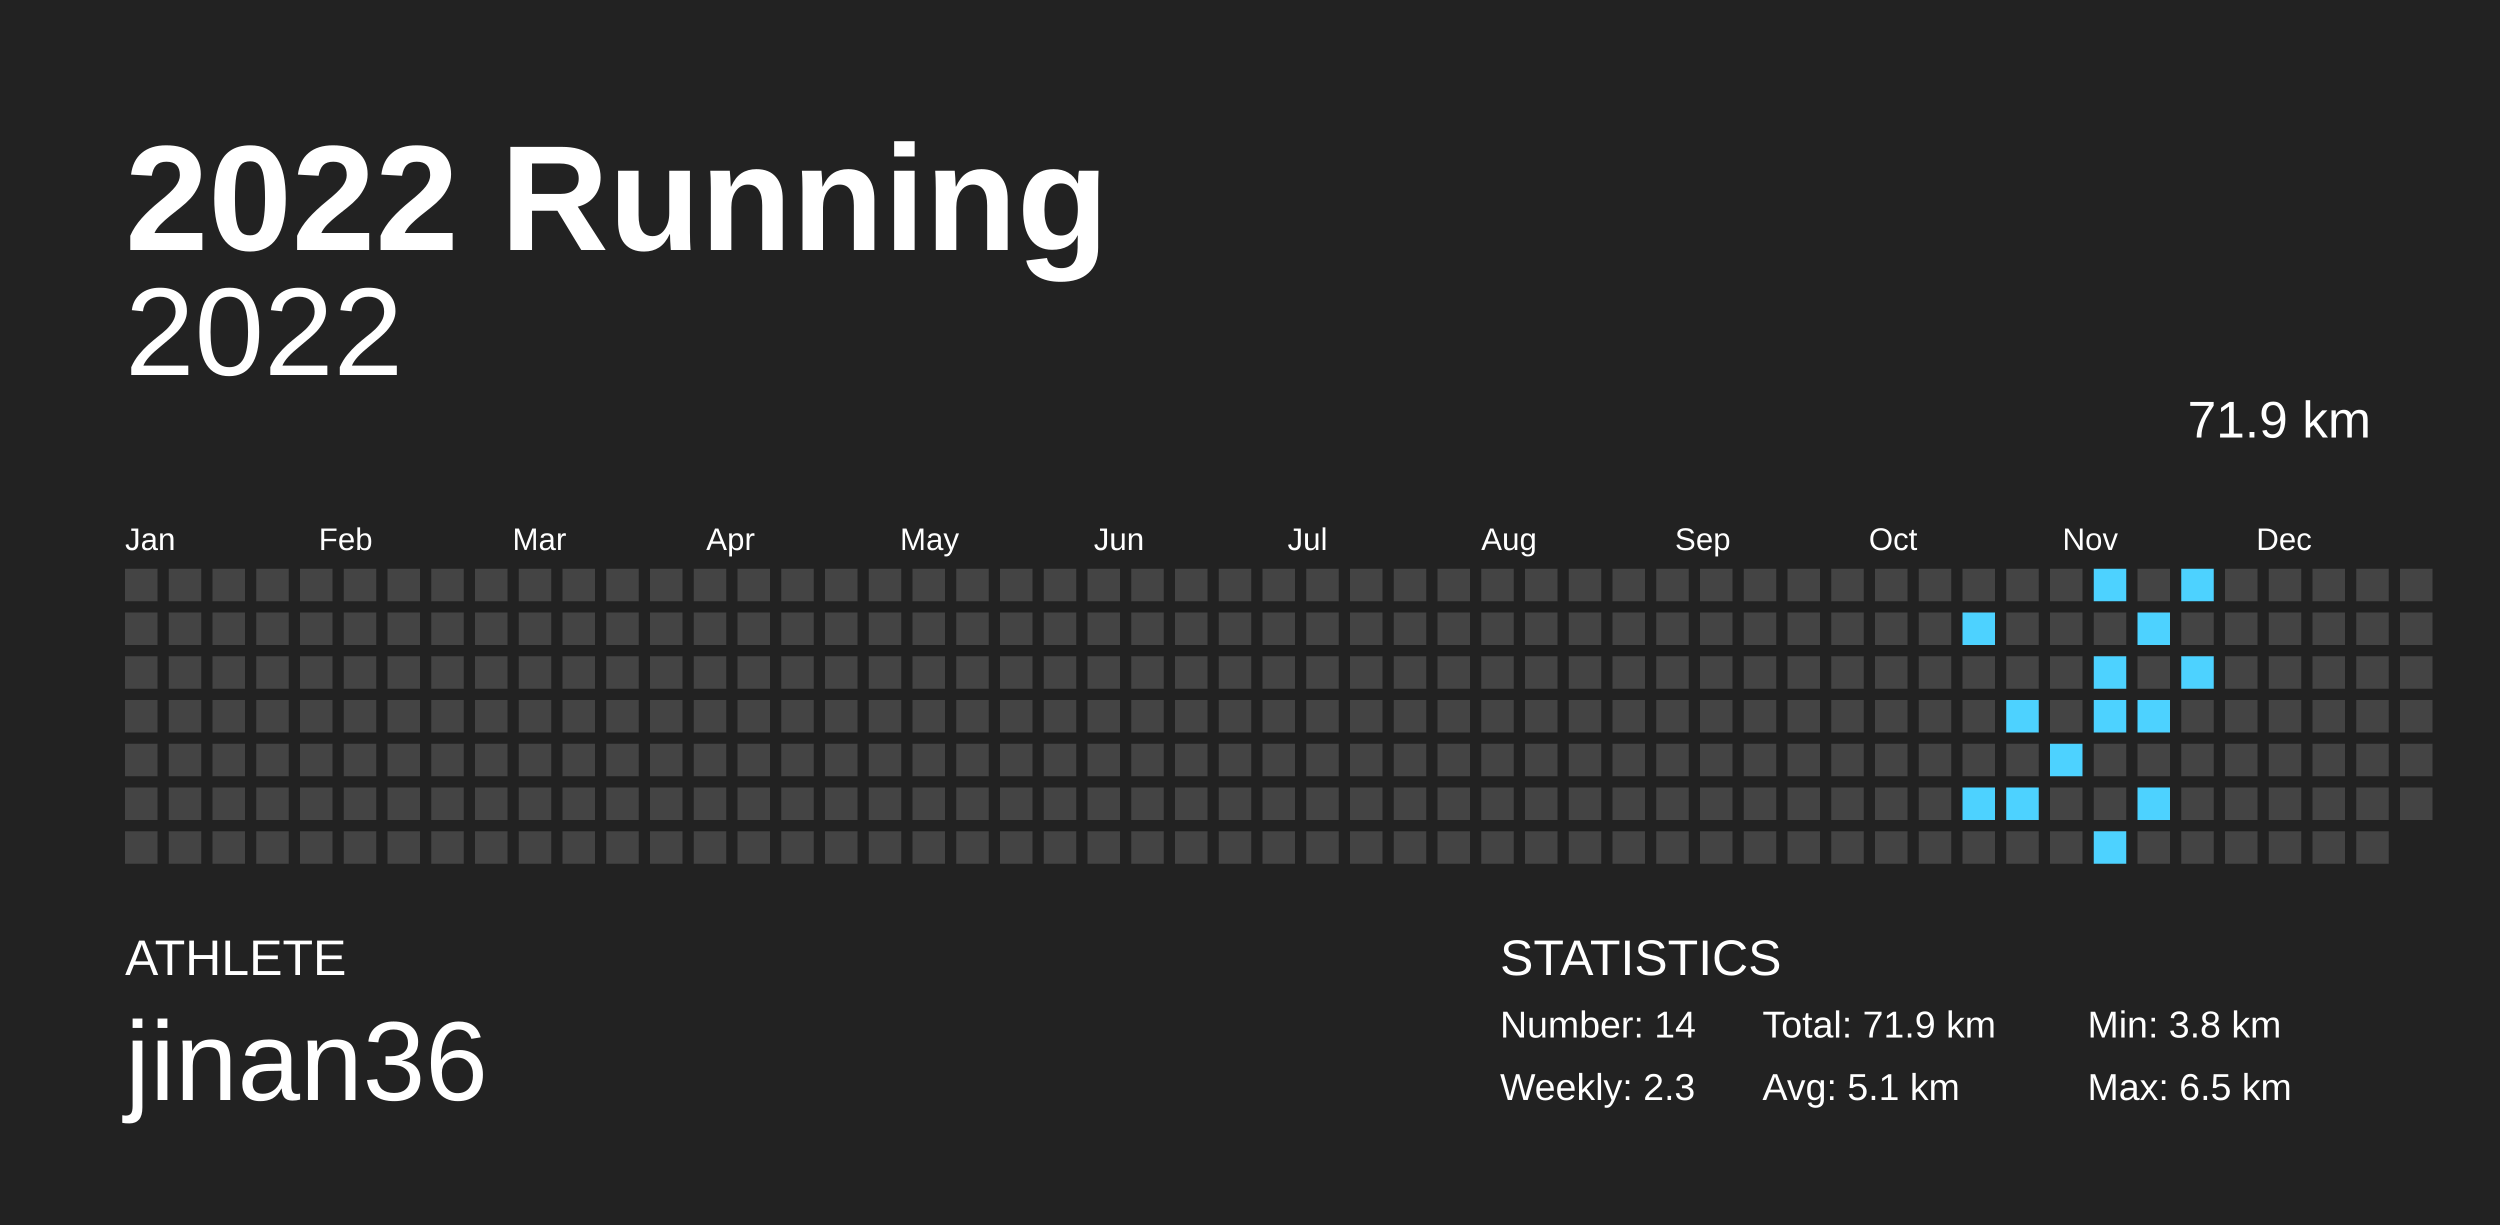
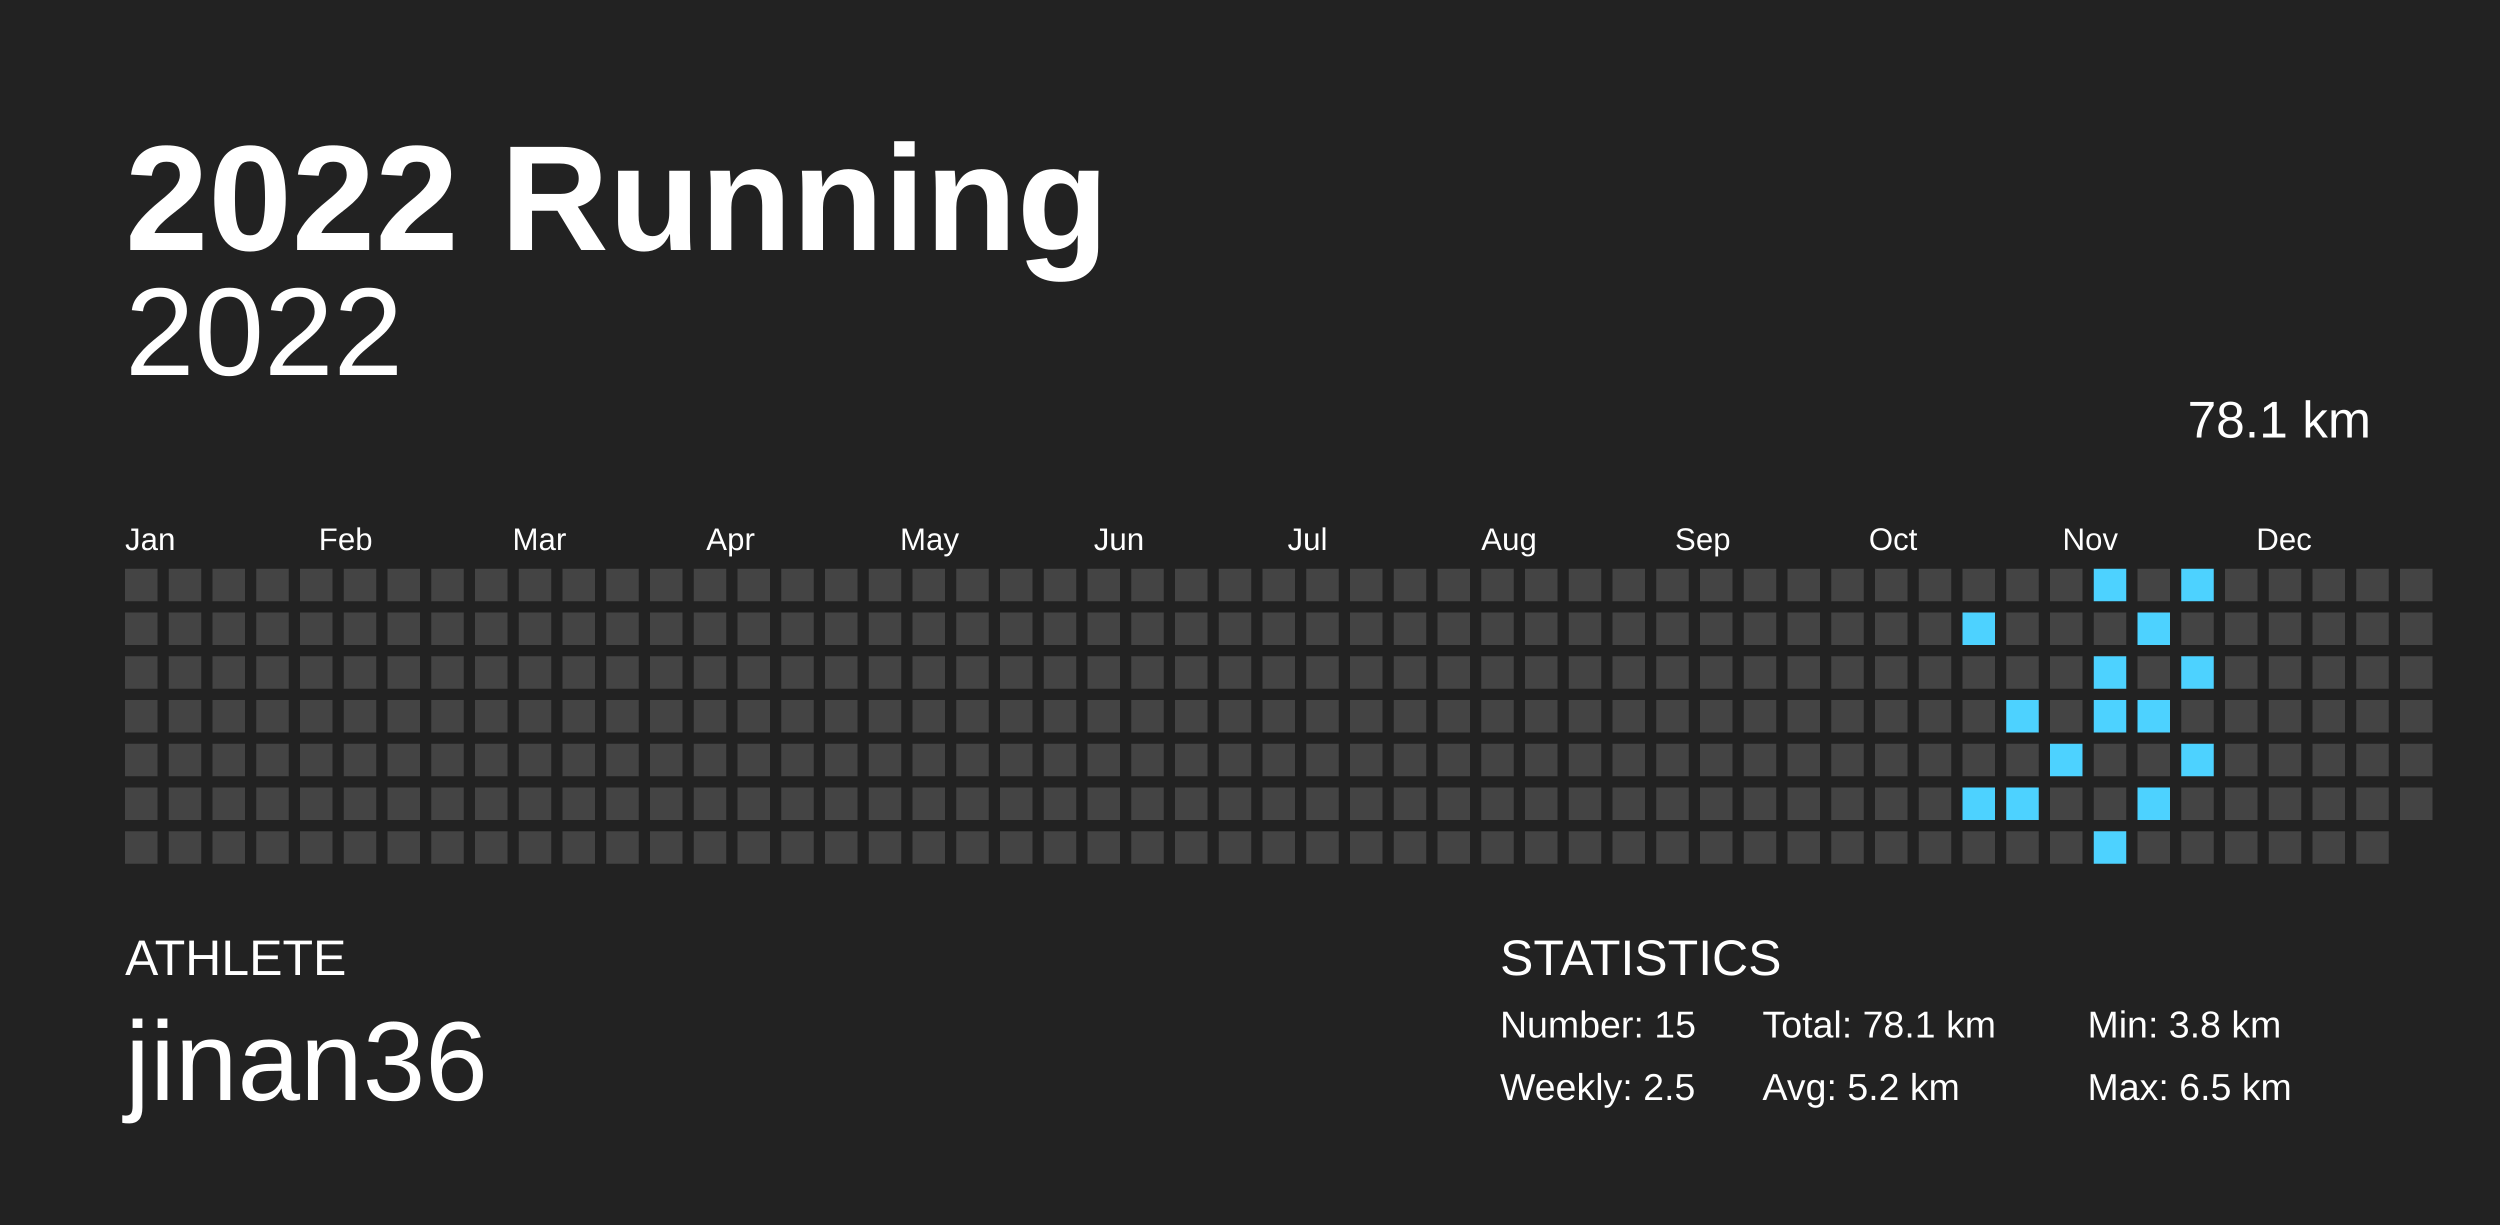
<svg xmlns="http://www.w3.org/2000/svg" baseProfile="full" height="98mm" version="1.1" viewBox="0,0,200,98" width="200mm">
  <defs />
  <rect fill="#222222" height="98" width="200" x="0" y="0" />
  <text fill="#FFFFFF" style="font-size:12px; font-family:Arial; font-weight:bold;" x="10" y="20">2022 Running</text>
  <text fill="#FFFFFF" style="font-size:4px; font-family:Arial" x="10" y="78">ATHLETE</text>
  <text fill="#FFFFFF" style="font-size:9px; font-family:Arial" x="10" y="88">jinan36</text>
  <text fill="#FFFFFF" style="font-size:4px; font-family:Arial" x="120" y="78">STATISTICS</text>
-   <text fill="#FFFFFF" style="font-size:3px; font-family:Arial" x="120" y="83">Number: 14</text>
-   <text fill="#FFFFFF" style="font-size:3px; font-family:Arial" x="120" y="88">Weekly: 2.3</text>
-   <text fill="#FFFFFF" style="font-size:3px; font-family:Arial" x="141" y="83">Total: 71.9 km</text>
-   <text fill="#FFFFFF" style="font-size:3px; font-family:Arial" x="141" y="88">Avg: 5.1 km</text>
+   <text fill="#FFFFFF" style="font-size:3px; font-family:Arial" x="120" y="83">Number: 15</text>
+   <text fill="#FFFFFF" style="font-size:3px; font-family:Arial" x="120" y="88">Weekly: 2.5</text>
+   <text fill="#FFFFFF" style="font-size:3px; font-family:Arial" x="141" y="83">Total: 78.1 km</text>
+   <text fill="#FFFFFF" style="font-size:3px; font-family:Arial" x="141" y="88">Avg: 5.2 km</text>
  <text fill="#FFFFFF" style="font-size:3px; font-family:Arial" x="167" y="83">Min: 3.8 km</text>
  <text fill="#FFFFFF" style="font-size:3px; font-family:Arial" x="167" y="88">Max: 6.5 km</text>
  <text alignment-baseline="hanging" fill="#FFFFFF" style="font-size:10.0px; font-family:Arial;" x="10" y="30">2022</text>
-   <text alignment-baseline="hanging" fill="#FFFFFF" style="font-size:4.125px; font-family:Arial;" x="175" y="35">71.9 km</text>
+   <text alignment-baseline="hanging" fill="#FFFFFF" style="font-size:4.125px; font-family:Arial;" x="175" y="35">78.1 km</text>
  <text fill="#FFFFFF" style="font-size:2.5px; font-family:Arial" x="10.0" y="44">Jan</text>
  <text fill="#FFFFFF" style="font-size:2.5px; font-family:Arial" x="25.5" y="44">Feb</text>
  <text fill="#FFFFFF" style="font-size:2.5px; font-family:Arial" x="41.0" y="44">Mar</text>
  <text fill="#FFFFFF" style="font-size:2.5px; font-family:Arial" x="56.5" y="44">Apr</text>
  <text fill="#FFFFFF" style="font-size:2.5px; font-family:Arial" x="72.0" y="44">May</text>
  <text fill="#FFFFFF" style="font-size:2.5px; font-family:Arial" x="87.5" y="44">Jun</text>
  <text fill="#FFFFFF" style="font-size:2.5px; font-family:Arial" x="103.0" y="44">Jul</text>
  <text fill="#FFFFFF" style="font-size:2.5px; font-family:Arial" x="118.5" y="44">Aug</text>
  <text fill="#FFFFFF" style="font-size:2.5px; font-family:Arial" x="134.0" y="44">Sep</text>
  <text fill="#FFFFFF" style="font-size:2.5px; font-family:Arial" x="149.5" y="44">Oct</text>
  <text fill="#FFFFFF" style="font-size:2.5px; font-family:Arial" x="165.0" y="44">Nov</text>
  <text fill="#FFFFFF" style="font-size:2.5px; font-family:Arial" x="180.5" y="44">Dec</text>
  <rect fill="#444444" height="2.6" width="2.6" x="10.0" y="45.5" />
  <rect fill="#444444" height="2.6" width="2.6" x="10.0" y="49.0" />
  <rect fill="#444444" height="2.6" width="2.6" x="10.0" y="52.5" />
  <rect fill="#444444" height="2.6" width="2.6" x="10.0" y="56.0" />
  <rect fill="#444444" height="2.6" width="2.6" x="10.0" y="59.5" />
  <rect fill="#444444" height="2.6" width="2.6" x="10.0" y="63.0" />
  <rect fill="#444444" height="2.6" width="2.6" x="10.0" y="66.5" />
  <rect fill="#444444" height="2.6" width="2.6" x="13.5" y="45.5" />
  <rect fill="#444444" height="2.6" width="2.6" x="13.5" y="49.0" />
  <rect fill="#444444" height="2.6" width="2.6" x="13.5" y="52.5" />
  <rect fill="#444444" height="2.6" width="2.6" x="13.5" y="56.0" />
  <rect fill="#444444" height="2.6" width="2.6" x="13.5" y="59.5" />
  <rect fill="#444444" height="2.6" width="2.6" x="13.5" y="63.0" />
  <rect fill="#444444" height="2.6" width="2.6" x="13.5" y="66.5" />
  <rect fill="#444444" height="2.6" width="2.6" x="17.0" y="45.5" />
  <rect fill="#444444" height="2.6" width="2.6" x="17.0" y="49.0" />
  <rect fill="#444444" height="2.6" width="2.6" x="17.0" y="52.5" />
  <rect fill="#444444" height="2.6" width="2.6" x="17.0" y="56.0" />
  <rect fill="#444444" height="2.6" width="2.6" x="17.0" y="59.5" />
  <rect fill="#444444" height="2.6" width="2.6" x="17.0" y="63.0" />
  <rect fill="#444444" height="2.6" width="2.6" x="17.0" y="66.5" />
  <rect fill="#444444" height="2.6" width="2.6" x="20.5" y="45.5" />
  <rect fill="#444444" height="2.6" width="2.6" x="20.5" y="49.0" />
  <rect fill="#444444" height="2.6" width="2.6" x="20.5" y="52.5" />
  <rect fill="#444444" height="2.6" width="2.6" x="20.5" y="56.0" />
  <rect fill="#444444" height="2.6" width="2.6" x="20.5" y="59.5" />
  <rect fill="#444444" height="2.6" width="2.6" x="20.5" y="63.0" />
  <rect fill="#444444" height="2.6" width="2.6" x="20.5" y="66.5" />
  <rect fill="#444444" height="2.6" width="2.6" x="24.0" y="45.5" />
  <rect fill="#444444" height="2.6" width="2.6" x="24.0" y="49.0" />
  <rect fill="#444444" height="2.6" width="2.6" x="24.0" y="52.5" />
  <rect fill="#444444" height="2.6" width="2.6" x="24.0" y="56.0" />
  <rect fill="#444444" height="2.6" width="2.6" x="24.0" y="59.5" />
  <rect fill="#444444" height="2.6" width="2.6" x="24.0" y="63.0" />
  <rect fill="#444444" height="2.6" width="2.6" x="24.0" y="66.5" />
  <rect fill="#444444" height="2.6" width="2.6" x="27.5" y="45.5" />
  <rect fill="#444444" height="2.6" width="2.6" x="27.5" y="49.0" />
  <rect fill="#444444" height="2.6" width="2.6" x="27.5" y="52.5" />
  <rect fill="#444444" height="2.6" width="2.6" x="27.5" y="56.0" />
  <rect fill="#444444" height="2.6" width="2.6" x="27.5" y="59.5" />
  <rect fill="#444444" height="2.6" width="2.6" x="27.5" y="63.0" />
  <rect fill="#444444" height="2.6" width="2.6" x="27.5" y="66.5" />
  <rect fill="#444444" height="2.6" width="2.6" x="31.0" y="45.5" />
  <rect fill="#444444" height="2.6" width="2.6" x="31.0" y="49.0" />
  <rect fill="#444444" height="2.6" width="2.6" x="31.0" y="52.5" />
  <rect fill="#444444" height="2.6" width="2.6" x="31.0" y="56.0" />
  <rect fill="#444444" height="2.6" width="2.6" x="31.0" y="59.5" />
  <rect fill="#444444" height="2.6" width="2.6" x="31.0" y="63.0" />
  <rect fill="#444444" height="2.6" width="2.6" x="31.0" y="66.5" />
  <rect fill="#444444" height="2.6" width="2.6" x="34.5" y="45.5" />
  <rect fill="#444444" height="2.6" width="2.6" x="34.5" y="49.0" />
  <rect fill="#444444" height="2.6" width="2.6" x="34.5" y="52.5" />
  <rect fill="#444444" height="2.6" width="2.6" x="34.5" y="56.0" />
  <rect fill="#444444" height="2.6" width="2.6" x="34.5" y="59.5" />
  <rect fill="#444444" height="2.6" width="2.6" x="34.5" y="63.0" />
  <rect fill="#444444" height="2.6" width="2.6" x="34.5" y="66.5" />
  <rect fill="#444444" height="2.6" width="2.6" x="38.0" y="45.5" />
  <rect fill="#444444" height="2.6" width="2.6" x="38.0" y="49.0" />
  <rect fill="#444444" height="2.6" width="2.6" x="38.0" y="52.5" />
  <rect fill="#444444" height="2.6" width="2.6" x="38.0" y="56.0" />
  <rect fill="#444444" height="2.6" width="2.6" x="38.0" y="59.5" />
  <rect fill="#444444" height="2.6" width="2.6" x="38.0" y="63.0" />
  <rect fill="#444444" height="2.6" width="2.6" x="38.0" y="66.5" />
  <rect fill="#444444" height="2.6" width="2.6" x="41.5" y="45.5" />
  <rect fill="#444444" height="2.6" width="2.6" x="41.5" y="49.0" />
  <rect fill="#444444" height="2.6" width="2.6" x="41.5" y="52.5" />
  <rect fill="#444444" height="2.6" width="2.6" x="41.5" y="56.0" />
  <rect fill="#444444" height="2.6" width="2.6" x="41.5" y="59.5" />
  <rect fill="#444444" height="2.6" width="2.6" x="41.5" y="63.0" />
  <rect fill="#444444" height="2.6" width="2.6" x="41.5" y="66.5" />
  <rect fill="#444444" height="2.6" width="2.6" x="45.0" y="45.5" />
  <rect fill="#444444" height="2.6" width="2.6" x="45.0" y="49.0" />
  <rect fill="#444444" height="2.6" width="2.6" x="45.0" y="52.5" />
  <rect fill="#444444" height="2.6" width="2.6" x="45.0" y="56.0" />
  <rect fill="#444444" height="2.6" width="2.6" x="45.0" y="59.5" />
  <rect fill="#444444" height="2.6" width="2.6" x="45.0" y="63.0" />
  <rect fill="#444444" height="2.6" width="2.6" x="45.0" y="66.5" />
  <rect fill="#444444" height="2.6" width="2.6" x="48.5" y="45.5" />
  <rect fill="#444444" height="2.6" width="2.6" x="48.5" y="49.0" />
  <rect fill="#444444" height="2.6" width="2.6" x="48.5" y="52.5" />
  <rect fill="#444444" height="2.6" width="2.6" x="48.5" y="56.0" />
  <rect fill="#444444" height="2.6" width="2.6" x="48.5" y="59.5" />
  <rect fill="#444444" height="2.6" width="2.6" x="48.5" y="63.0" />
  <rect fill="#444444" height="2.6" width="2.6" x="48.5" y="66.5" />
  <rect fill="#444444" height="2.6" width="2.6" x="52.0" y="45.5" />
  <rect fill="#444444" height="2.6" width="2.6" x="52.0" y="49.0" />
  <rect fill="#444444" height="2.6" width="2.6" x="52.0" y="52.5" />
  <rect fill="#444444" height="2.6" width="2.6" x="52.0" y="56.0" />
  <rect fill="#444444" height="2.6" width="2.6" x="52.0" y="59.5" />
  <rect fill="#444444" height="2.6" width="2.6" x="52.0" y="63.0" />
  <rect fill="#444444" height="2.6" width="2.6" x="52.0" y="66.5" />
  <rect fill="#444444" height="2.6" width="2.6" x="55.5" y="45.5" />
  <rect fill="#444444" height="2.6" width="2.6" x="55.5" y="49.0" />
  <rect fill="#444444" height="2.6" width="2.6" x="55.5" y="52.5" />
  <rect fill="#444444" height="2.6" width="2.6" x="55.5" y="56.0" />
  <rect fill="#444444" height="2.6" width="2.6" x="55.5" y="59.5" />
  <rect fill="#444444" height="2.6" width="2.6" x="55.5" y="63.0" />
  <rect fill="#444444" height="2.6" width="2.6" x="55.5" y="66.5" />
  <rect fill="#444444" height="2.6" width="2.6" x="59.0" y="45.5" />
  <rect fill="#444444" height="2.6" width="2.6" x="59.0" y="49.0" />
  <rect fill="#444444" height="2.6" width="2.6" x="59.0" y="52.5" />
  <rect fill="#444444" height="2.6" width="2.6" x="59.0" y="56.0" />
  <rect fill="#444444" height="2.6" width="2.6" x="59.0" y="59.5" />
  <rect fill="#444444" height="2.6" width="2.6" x="59.0" y="63.0" />
  <rect fill="#444444" height="2.6" width="2.6" x="59.0" y="66.5" />
  <rect fill="#444444" height="2.6" width="2.6" x="62.5" y="45.5" />
  <rect fill="#444444" height="2.6" width="2.6" x="62.5" y="49.0" />
  <rect fill="#444444" height="2.6" width="2.6" x="62.5" y="52.5" />
  <rect fill="#444444" height="2.6" width="2.6" x="62.5" y="56.0" />
  <rect fill="#444444" height="2.6" width="2.6" x="62.5" y="59.5" />
  <rect fill="#444444" height="2.6" width="2.6" x="62.5" y="63.0" />
  <rect fill="#444444" height="2.6" width="2.6" x="62.5" y="66.5" />
  <rect fill="#444444" height="2.6" width="2.6" x="66.0" y="45.5" />
  <rect fill="#444444" height="2.6" width="2.6" x="66.0" y="49.0" />
  <rect fill="#444444" height="2.6" width="2.6" x="66.0" y="52.5" />
  <rect fill="#444444" height="2.6" width="2.6" x="66.0" y="56.0" />
  <rect fill="#444444" height="2.6" width="2.6" x="66.0" y="59.5" />
  <rect fill="#444444" height="2.6" width="2.6" x="66.0" y="63.0" />
  <rect fill="#444444" height="2.6" width="2.6" x="66.0" y="66.5" />
  <rect fill="#444444" height="2.6" width="2.6" x="69.5" y="45.5" />
  <rect fill="#444444" height="2.6" width="2.6" x="69.5" y="49.0" />
  <rect fill="#444444" height="2.6" width="2.6" x="69.5" y="52.5" />
  <rect fill="#444444" height="2.6" width="2.6" x="69.5" y="56.0" />
  <rect fill="#444444" height="2.6" width="2.6" x="69.5" y="59.5" />
  <rect fill="#444444" height="2.6" width="2.6" x="69.5" y="63.0" />
  <rect fill="#444444" height="2.6" width="2.6" x="69.5" y="66.5" />
  <rect fill="#444444" height="2.6" width="2.6" x="73.0" y="45.5" />
  <rect fill="#444444" height="2.6" width="2.6" x="73.0" y="49.0" />
  <rect fill="#444444" height="2.6" width="2.6" x="73.0" y="52.5" />
  <rect fill="#444444" height="2.6" width="2.6" x="73.0" y="56.0" />
  <rect fill="#444444" height="2.6" width="2.6" x="73.0" y="59.5" />
  <rect fill="#444444" height="2.6" width="2.6" x="73.0" y="63.0" />
  <rect fill="#444444" height="2.6" width="2.6" x="73.0" y="66.5" />
  <rect fill="#444444" height="2.6" width="2.6" x="76.5" y="45.5" />
  <rect fill="#444444" height="2.6" width="2.6" x="76.5" y="49.0" />
  <rect fill="#444444" height="2.6" width="2.6" x="76.5" y="52.5" />
  <rect fill="#444444" height="2.6" width="2.6" x="76.5" y="56.0" />
  <rect fill="#444444" height="2.6" width="2.6" x="76.5" y="59.5" />
  <rect fill="#444444" height="2.6" width="2.6" x="76.5" y="63.0" />
  <rect fill="#444444" height="2.6" width="2.6" x="76.5" y="66.5" />
  <rect fill="#444444" height="2.6" width="2.6" x="80.0" y="45.5" />
  <rect fill="#444444" height="2.6" width="2.6" x="80.0" y="49.0" />
  <rect fill="#444444" height="2.6" width="2.6" x="80.0" y="52.5" />
  <rect fill="#444444" height="2.6" width="2.6" x="80.0" y="56.0" />
  <rect fill="#444444" height="2.6" width="2.6" x="80.0" y="59.5" />
  <rect fill="#444444" height="2.6" width="2.6" x="80.0" y="63.0" />
  <rect fill="#444444" height="2.6" width="2.6" x="80.0" y="66.5" />
  <rect fill="#444444" height="2.6" width="2.6" x="83.5" y="45.5" />
  <rect fill="#444444" height="2.6" width="2.6" x="83.5" y="49.0" />
  <rect fill="#444444" height="2.6" width="2.6" x="83.5" y="52.5" />
  <rect fill="#444444" height="2.6" width="2.6" x="83.5" y="56.0" />
  <rect fill="#444444" height="2.6" width="2.6" x="83.5" y="59.5" />
  <rect fill="#444444" height="2.6" width="2.6" x="83.5" y="63.0" />
  <rect fill="#444444" height="2.6" width="2.6" x="83.5" y="66.5" />
  <rect fill="#444444" height="2.6" width="2.6" x="87.0" y="45.5" />
  <rect fill="#444444" height="2.6" width="2.6" x="87.0" y="49.0" />
  <rect fill="#444444" height="2.6" width="2.6" x="87.0" y="52.5" />
  <rect fill="#444444" height="2.6" width="2.6" x="87.0" y="56.0" />
  <rect fill="#444444" height="2.6" width="2.6" x="87.0" y="59.5" />
  <rect fill="#444444" height="2.6" width="2.6" x="87.0" y="63.0" />
  <rect fill="#444444" height="2.6" width="2.6" x="87.0" y="66.5" />
  <rect fill="#444444" height="2.6" width="2.6" x="90.5" y="45.5" />
  <rect fill="#444444" height="2.6" width="2.6" x="90.5" y="49.0" />
  <rect fill="#444444" height="2.6" width="2.6" x="90.5" y="52.5" />
  <rect fill="#444444" height="2.6" width="2.6" x="90.5" y="56.0" />
  <rect fill="#444444" height="2.6" width="2.6" x="90.5" y="59.5" />
  <rect fill="#444444" height="2.6" width="2.6" x="90.5" y="63.0" />
  <rect fill="#444444" height="2.6" width="2.6" x="90.5" y="66.5" />
  <rect fill="#444444" height="2.6" width="2.6" x="94.0" y="45.5" />
  <rect fill="#444444" height="2.6" width="2.6" x="94.0" y="49.0" />
  <rect fill="#444444" height="2.6" width="2.6" x="94.0" y="52.5" />
  <rect fill="#444444" height="2.6" width="2.6" x="94.0" y="56.0" />
  <rect fill="#444444" height="2.6" width="2.6" x="94.0" y="59.5" />
  <rect fill="#444444" height="2.6" width="2.6" x="94.0" y="63.0" />
  <rect fill="#444444" height="2.6" width="2.6" x="94.0" y="66.5" />
  <rect fill="#444444" height="2.6" width="2.6" x="97.5" y="45.5" />
  <rect fill="#444444" height="2.6" width="2.6" x="97.5" y="49.0" />
  <rect fill="#444444" height="2.6" width="2.6" x="97.5" y="52.5" />
  <rect fill="#444444" height="2.6" width="2.6" x="97.5" y="56.0" />
  <rect fill="#444444" height="2.6" width="2.6" x="97.5" y="59.5" />
  <rect fill="#444444" height="2.6" width="2.6" x="97.5" y="63.0" />
  <rect fill="#444444" height="2.6" width="2.6" x="97.5" y="66.5" />
  <rect fill="#444444" height="2.6" width="2.6" x="101.0" y="45.5" />
  <rect fill="#444444" height="2.6" width="2.6" x="101.0" y="49.0" />
  <rect fill="#444444" height="2.6" width="2.6" x="101.0" y="52.5" />
  <rect fill="#444444" height="2.6" width="2.6" x="101.0" y="56.0" />
  <rect fill="#444444" height="2.6" width="2.6" x="101.0" y="59.5" />
  <rect fill="#444444" height="2.6" width="2.6" x="101.0" y="63.0" />
  <rect fill="#444444" height="2.6" width="2.6" x="101.0" y="66.5" />
  <rect fill="#444444" height="2.6" width="2.6" x="104.5" y="45.5" />
  <rect fill="#444444" height="2.6" width="2.6" x="104.5" y="49.0" />
  <rect fill="#444444" height="2.6" width="2.6" x="104.5" y="52.5" />
  <rect fill="#444444" height="2.6" width="2.6" x="104.5" y="56.0" />
  <rect fill="#444444" height="2.6" width="2.6" x="104.5" y="59.5" />
  <rect fill="#444444" height="2.6" width="2.6" x="104.5" y="63.0" />
  <rect fill="#444444" height="2.6" width="2.6" x="104.5" y="66.5" />
  <rect fill="#444444" height="2.6" width="2.6" x="108.0" y="45.5" />
  <rect fill="#444444" height="2.6" width="2.6" x="108.0" y="49.0" />
  <rect fill="#444444" height="2.6" width="2.6" x="108.0" y="52.5" />
  <rect fill="#444444" height="2.6" width="2.6" x="108.0" y="56.0" />
  <rect fill="#444444" height="2.6" width="2.6" x="108.0" y="59.5" />
  <rect fill="#444444" height="2.6" width="2.6" x="108.0" y="63.0" />
  <rect fill="#444444" height="2.6" width="2.6" x="108.0" y="66.5" />
  <rect fill="#444444" height="2.6" width="2.6" x="111.5" y="45.5" />
  <rect fill="#444444" height="2.6" width="2.6" x="111.5" y="49.0" />
  <rect fill="#444444" height="2.6" width="2.6" x="111.5" y="52.5" />
  <rect fill="#444444" height="2.6" width="2.6" x="111.5" y="56.0" />
  <rect fill="#444444" height="2.6" width="2.6" x="111.5" y="59.5" />
  <rect fill="#444444" height="2.6" width="2.6" x="111.5" y="63.0" />
  <rect fill="#444444" height="2.6" width="2.6" x="111.5" y="66.5" />
  <rect fill="#444444" height="2.6" width="2.6" x="115.0" y="45.5" />
  <rect fill="#444444" height="2.6" width="2.6" x="115.0" y="49.0" />
  <rect fill="#444444" height="2.6" width="2.6" x="115.0" y="52.5" />
  <rect fill="#444444" height="2.6" width="2.6" x="115.0" y="56.0" />
  <rect fill="#444444" height="2.6" width="2.6" x="115.0" y="59.5" />
  <rect fill="#444444" height="2.6" width="2.6" x="115.0" y="63.0" />
  <rect fill="#444444" height="2.6" width="2.6" x="115.0" y="66.5" />
  <rect fill="#444444" height="2.6" width="2.6" x="118.5" y="45.5" />
  <rect fill="#444444" height="2.6" width="2.6" x="118.5" y="49.0" />
  <rect fill="#444444" height="2.6" width="2.6" x="118.5" y="52.5" />
  <rect fill="#444444" height="2.6" width="2.6" x="118.5" y="56.0" />
  <rect fill="#444444" height="2.6" width="2.6" x="118.5" y="59.5" />
  <rect fill="#444444" height="2.6" width="2.6" x="118.5" y="63.0" />
  <rect fill="#444444" height="2.6" width="2.6" x="118.5" y="66.5" />
  <rect fill="#444444" height="2.6" width="2.6" x="122.0" y="45.5" />
  <rect fill="#444444" height="2.6" width="2.6" x="122.0" y="49.0" />
  <rect fill="#444444" height="2.6" width="2.6" x="122.0" y="52.5" />
  <rect fill="#444444" height="2.6" width="2.6" x="122.0" y="56.0" />
  <rect fill="#444444" height="2.6" width="2.6" x="122.0" y="59.5" />
  <rect fill="#444444" height="2.6" width="2.6" x="122.0" y="63.0" />
  <rect fill="#444444" height="2.6" width="2.6" x="122.0" y="66.5" />
  <rect fill="#444444" height="2.6" width="2.6" x="125.5" y="45.5" />
  <rect fill="#444444" height="2.6" width="2.6" x="125.5" y="49.0" />
  <rect fill="#444444" height="2.6" width="2.6" x="125.5" y="52.5" />
  <rect fill="#444444" height="2.6" width="2.6" x="125.5" y="56.0" />
  <rect fill="#444444" height="2.6" width="2.6" x="125.5" y="59.5" />
  <rect fill="#444444" height="2.6" width="2.6" x="125.5" y="63.0" />
  <rect fill="#444444" height="2.6" width="2.6" x="125.5" y="66.5" />
  <rect fill="#444444" height="2.6" width="2.6" x="129.0" y="45.5" />
  <rect fill="#444444" height="2.6" width="2.6" x="129.0" y="49.0" />
  <rect fill="#444444" height="2.6" width="2.6" x="129.0" y="52.5" />
  <rect fill="#444444" height="2.6" width="2.6" x="129.0" y="56.0" />
  <rect fill="#444444" height="2.6" width="2.6" x="129.0" y="59.5" />
  <rect fill="#444444" height="2.6" width="2.6" x="129.0" y="63.0" />
  <rect fill="#444444" height="2.6" width="2.6" x="129.0" y="66.5" />
  <rect fill="#444444" height="2.6" width="2.6" x="132.5" y="45.5" />
  <rect fill="#444444" height="2.6" width="2.6" x="132.5" y="49.0" />
  <rect fill="#444444" height="2.6" width="2.6" x="132.5" y="52.5" />
  <rect fill="#444444" height="2.6" width="2.6" x="132.5" y="56.0" />
  <rect fill="#444444" height="2.6" width="2.6" x="132.5" y="59.5" />
  <rect fill="#444444" height="2.6" width="2.6" x="132.5" y="63.0" />
  <rect fill="#444444" height="2.6" width="2.6" x="132.5" y="66.5" />
  <rect fill="#444444" height="2.6" width="2.6" x="136.0" y="45.5" />
  <rect fill="#444444" height="2.6" width="2.6" x="136.0" y="49.0" />
  <rect fill="#444444" height="2.6" width="2.6" x="136.0" y="52.5" />
  <rect fill="#444444" height="2.6" width="2.6" x="136.0" y="56.0" />
  <rect fill="#444444" height="2.6" width="2.6" x="136.0" y="59.5" />
  <rect fill="#444444" height="2.6" width="2.6" x="136.0" y="63.0" />
  <rect fill="#444444" height="2.6" width="2.6" x="136.0" y="66.5" />
  <rect fill="#444444" height="2.6" width="2.6" x="139.5" y="45.5" />
  <rect fill="#444444" height="2.6" width="2.6" x="139.5" y="49.0" />
  <rect fill="#444444" height="2.6" width="2.6" x="139.5" y="52.5" />
  <rect fill="#444444" height="2.6" width="2.6" x="139.5" y="56.0" />
  <rect fill="#444444" height="2.6" width="2.6" x="139.5" y="59.5" />
  <rect fill="#444444" height="2.6" width="2.6" x="139.5" y="63.0" />
  <rect fill="#444444" height="2.6" width="2.6" x="139.5" y="66.5" />
  <rect fill="#444444" height="2.6" width="2.6" x="143.0" y="45.5" />
  <rect fill="#444444" height="2.6" width="2.6" x="143.0" y="49.0" />
  <rect fill="#444444" height="2.6" width="2.6" x="143.0" y="52.5" />
  <rect fill="#444444" height="2.6" width="2.6" x="143.0" y="56.0" />
  <rect fill="#444444" height="2.6" width="2.6" x="143.0" y="59.5" />
  <rect fill="#444444" height="2.6" width="2.6" x="143.0" y="63.0" />
  <rect fill="#444444" height="2.6" width="2.6" x="143.0" y="66.5" />
  <rect fill="#444444" height="2.6" width="2.6" x="146.5" y="45.5" />
  <rect fill="#444444" height="2.6" width="2.6" x="146.5" y="49.0" />
  <rect fill="#444444" height="2.6" width="2.6" x="146.5" y="52.5" />
  <rect fill="#444444" height="2.6" width="2.6" x="146.5" y="56.0" />
  <rect fill="#444444" height="2.6" width="2.6" x="146.5" y="59.5" />
  <rect fill="#444444" height="2.6" width="2.6" x="146.5" y="63.0" />
  <rect fill="#444444" height="2.6" width="2.6" x="146.5" y="66.5" />
  <rect fill="#444444" height="2.6" width="2.6" x="150.0" y="45.5" />
  <rect fill="#444444" height="2.6" width="2.6" x="150.0" y="49.0" />
  <rect fill="#444444" height="2.6" width="2.6" x="150.0" y="52.5" />
  <rect fill="#444444" height="2.6" width="2.6" x="150.0" y="56.0" />
  <rect fill="#444444" height="2.6" width="2.6" x="150.0" y="59.5" />
  <rect fill="#444444" height="2.6" width="2.6" x="150.0" y="63.0" />
  <rect fill="#444444" height="2.6" width="2.6" x="150.0" y="66.5" />
  <rect fill="#444444" height="2.6" width="2.6" x="153.5" y="45.5" />
  <rect fill="#444444" height="2.6" width="2.6" x="153.5" y="49.0" />
  <rect fill="#444444" height="2.6" width="2.6" x="153.5" y="52.5" />
  <rect fill="#444444" height="2.6" width="2.6" x="153.5" y="56.0" />
  <rect fill="#444444" height="2.6" width="2.6" x="153.5" y="59.5" />
  <rect fill="#444444" height="2.6" width="2.6" x="153.5" y="63.0" />
  <rect fill="#444444" height="2.6" width="2.6" x="153.5" y="66.5" />
  <rect fill="#444444" height="2.6" width="2.6" x="157.0" y="45.5" />
  <rect fill="#4dd2ff" height="2.6" width="2.6" x="157.0" y="49.0" />
  <rect fill="#444444" height="2.6" width="2.6" x="157.0" y="52.5" />
  <rect fill="#444444" height="2.6" width="2.6" x="157.0" y="56.0" />
  <rect fill="#444444" height="2.6" width="2.6" x="157.0" y="59.5" />
  <rect fill="#4dd2ff" height="2.6" width="2.6" x="157.0" y="63.0" />
  <rect fill="#444444" height="2.6" width="2.6" x="157.0" y="66.5" />
  <rect fill="#444444" height="2.6" width="2.6" x="160.5" y="45.5" />
  <rect fill="#444444" height="2.6" width="2.6" x="160.5" y="49.0" />
  <rect fill="#444444" height="2.6" width="2.6" x="160.5" y="52.5" />
  <rect fill="#4dd2ff" height="2.6" width="2.6" x="160.5" y="56.0" />
  <rect fill="#444444" height="2.6" width="2.6" x="160.5" y="59.5" />
  <rect fill="#4dd2ff" height="2.6" width="2.6" x="160.5" y="63.0" />
  <rect fill="#444444" height="2.6" width="2.6" x="160.5" y="66.5" />
  <rect fill="#444444" height="2.6" width="2.6" x="164.0" y="45.5" />
  <rect fill="#444444" height="2.6" width="2.6" x="164.0" y="49.0" />
  <rect fill="#444444" height="2.6" width="2.6" x="164.0" y="52.5" />
  <rect fill="#444444" height="2.6" width="2.6" x="164.0" y="56.0" />
  <rect fill="#4dd2ff" height="2.6" width="2.6" x="164.0" y="59.5" />
  <rect fill="#444444" height="2.6" width="2.6" x="164.0" y="63.0" />
  <rect fill="#444444" height="2.6" width="2.6" x="164.0" y="66.5" />
  <rect fill="#4dd2ff" height="2.6" width="2.6" x="167.5" y="45.5" />
  <rect fill="#444444" height="2.6" width="2.6" x="167.5" y="49.0" />
  <rect fill="#4dd2ff" height="2.6" width="2.6" x="167.5" y="52.5" />
  <rect fill="#4dd2ff" height="2.6" width="2.6" x="167.5" y="56.0" />
  <rect fill="#444444" height="2.6" width="2.6" x="167.5" y="59.5" />
  <rect fill="#444444" height="2.6" width="2.6" x="167.5" y="63.0" />
  <rect fill="#4dd2ff" height="2.6" width="2.6" x="167.5" y="66.5" />
  <rect fill="#444444" height="2.6" width="2.6" x="171.0" y="45.5" />
  <rect fill="#4dd2ff" height="2.6" width="2.6" x="171.0" y="49.0" />
  <rect fill="#444444" height="2.6" width="2.6" x="171.0" y="52.5" />
  <rect fill="#4dd2ff" height="2.6" width="2.6" x="171.0" y="56.0" />
  <rect fill="#444444" height="2.6" width="2.6" x="171.0" y="59.5" />
  <rect fill="#4dd2ff" height="2.6" width="2.6" x="171.0" y="63.0" />
  <rect fill="#444444" height="2.6" width="2.6" x="171.0" y="66.5" />
  <rect fill="#4dd2ff" height="2.6" width="2.6" x="174.5" y="45.5" />
  <rect fill="#444444" height="2.6" width="2.6" x="174.5" y="49.0" />
  <rect fill="#4dd2ff" height="2.6" width="2.6" x="174.5" y="52.5" />
  <rect fill="#444444" height="2.6" width="2.6" x="174.5" y="56.0" />
-   <rect fill="#444444" height="2.6" width="2.6" x="174.5" y="59.5" />
+   <rect fill="#4dd2ff" height="2.6" width="2.6" x="174.5" y="59.5" />
  <rect fill="#444444" height="2.6" width="2.6" x="174.5" y="63.0" />
  <rect fill="#444444" height="2.6" width="2.6" x="174.5" y="66.5" />
  <rect fill="#444444" height="2.6" width="2.6" x="178.0" y="45.5" />
  <rect fill="#444444" height="2.6" width="2.6" x="178.0" y="49.0" />
  <rect fill="#444444" height="2.6" width="2.6" x="178.0" y="52.5" />
  <rect fill="#444444" height="2.6" width="2.6" x="178.0" y="56.0" />
  <rect fill="#444444" height="2.6" width="2.6" x="178.0" y="59.5" />
  <rect fill="#444444" height="2.6" width="2.6" x="178.0" y="63.0" />
  <rect fill="#444444" height="2.6" width="2.6" x="178.0" y="66.5" />
  <rect fill="#444444" height="2.6" width="2.6" x="181.5" y="45.5" />
  <rect fill="#444444" height="2.6" width="2.6" x="181.5" y="49.0" />
  <rect fill="#444444" height="2.6" width="2.6" x="181.5" y="52.5" />
  <rect fill="#444444" height="2.6" width="2.6" x="181.5" y="56.0" />
  <rect fill="#444444" height="2.6" width="2.6" x="181.5" y="59.5" />
  <rect fill="#444444" height="2.6" width="2.6" x="181.5" y="63.0" />
  <rect fill="#444444" height="2.6" width="2.6" x="181.5" y="66.5" />
  <rect fill="#444444" height="2.6" width="2.6" x="185.0" y="45.5" />
  <rect fill="#444444" height="2.6" width="2.6" x="185.0" y="49.0" />
  <rect fill="#444444" height="2.6" width="2.6" x="185.0" y="52.5" />
  <rect fill="#444444" height="2.6" width="2.6" x="185.0" y="56.0" />
  <rect fill="#444444" height="2.6" width="2.6" x="185.0" y="59.5" />
  <rect fill="#444444" height="2.6" width="2.6" x="185.0" y="63.0" />
  <rect fill="#444444" height="2.6" width="2.6" x="185.0" y="66.5" />
  <rect fill="#444444" height="2.6" width="2.6" x="188.5" y="45.5" />
  <rect fill="#444444" height="2.6" width="2.6" x="188.5" y="49.0" />
  <rect fill="#444444" height="2.6" width="2.6" x="188.5" y="52.5" />
  <rect fill="#444444" height="2.6" width="2.6" x="188.5" y="56.0" />
  <rect fill="#444444" height="2.6" width="2.6" x="188.5" y="59.5" />
  <rect fill="#444444" height="2.6" width="2.6" x="188.5" y="63.0" />
  <rect fill="#444444" height="2.6" width="2.6" x="188.5" y="66.5" />
  <rect fill="#444444" height="2.6" width="2.6" x="192.0" y="45.5" />
  <rect fill="#444444" height="2.6" width="2.6" x="192.0" y="49.0" />
  <rect fill="#444444" height="2.6" width="2.6" x="192.0" y="52.5" />
  <rect fill="#444444" height="2.6" width="2.6" x="192.0" y="56.0" />
  <rect fill="#444444" height="2.6" width="2.6" x="192.0" y="59.5" />
  <rect fill="#444444" height="2.6" width="2.6" x="192.0" y="63.0" />
</svg>
